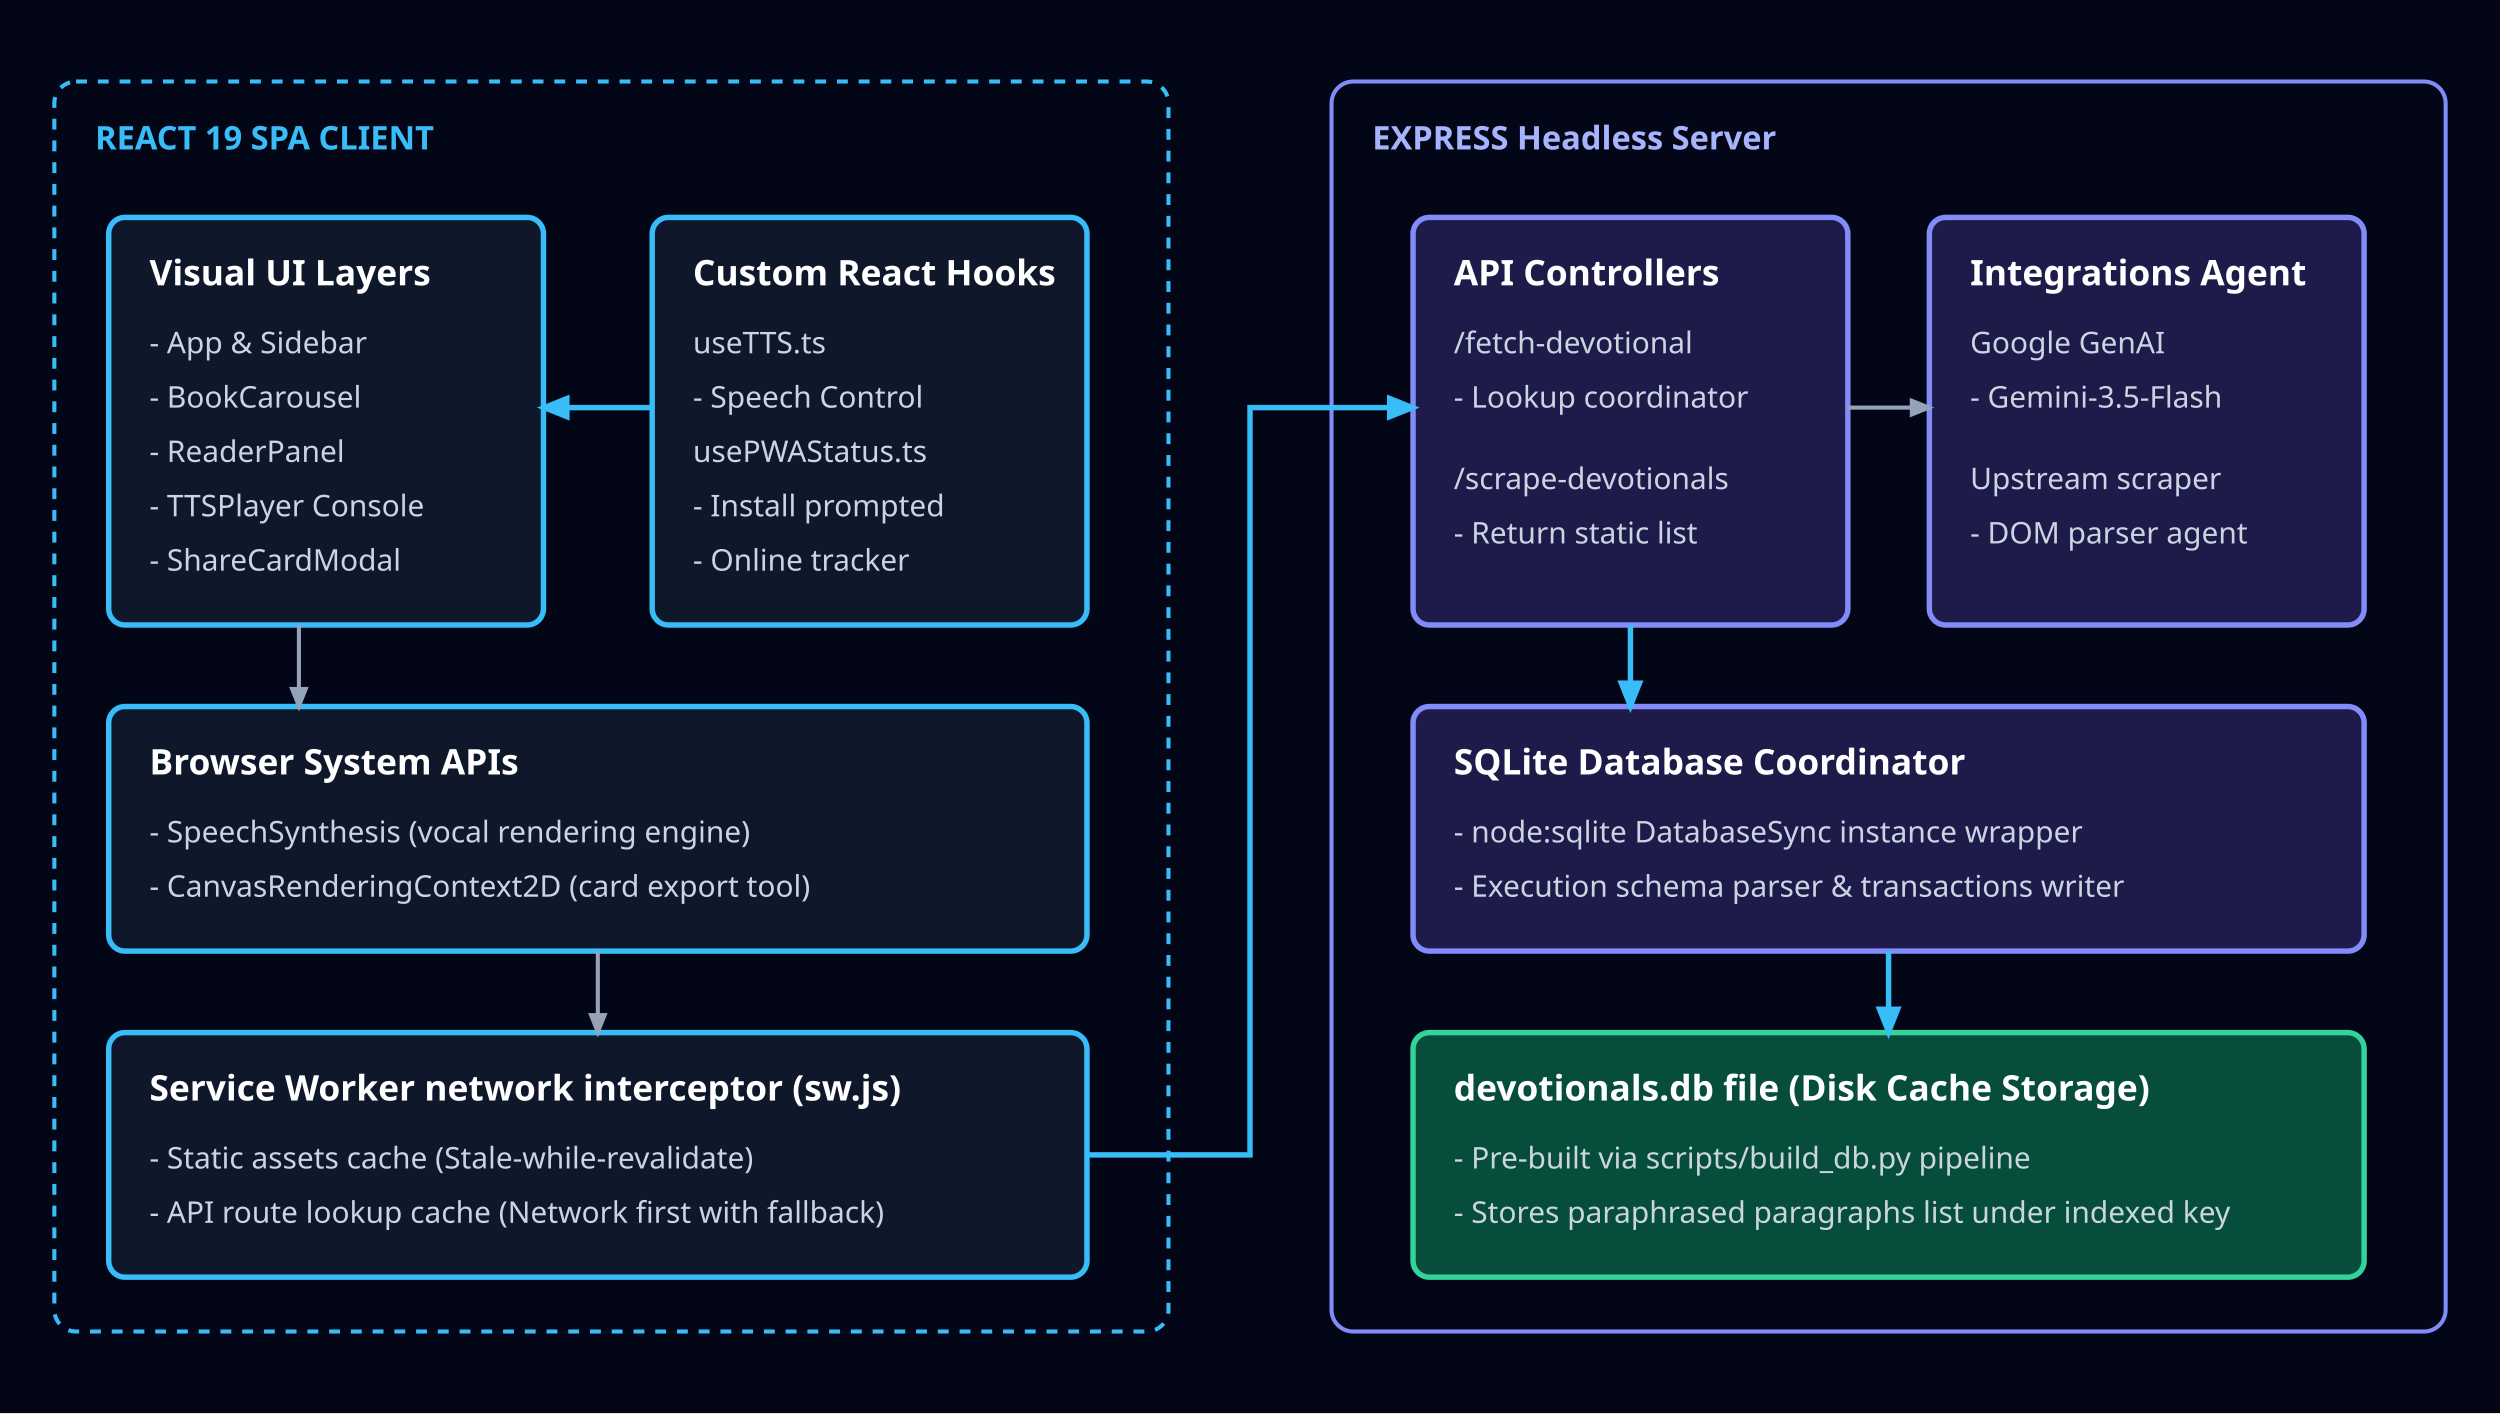
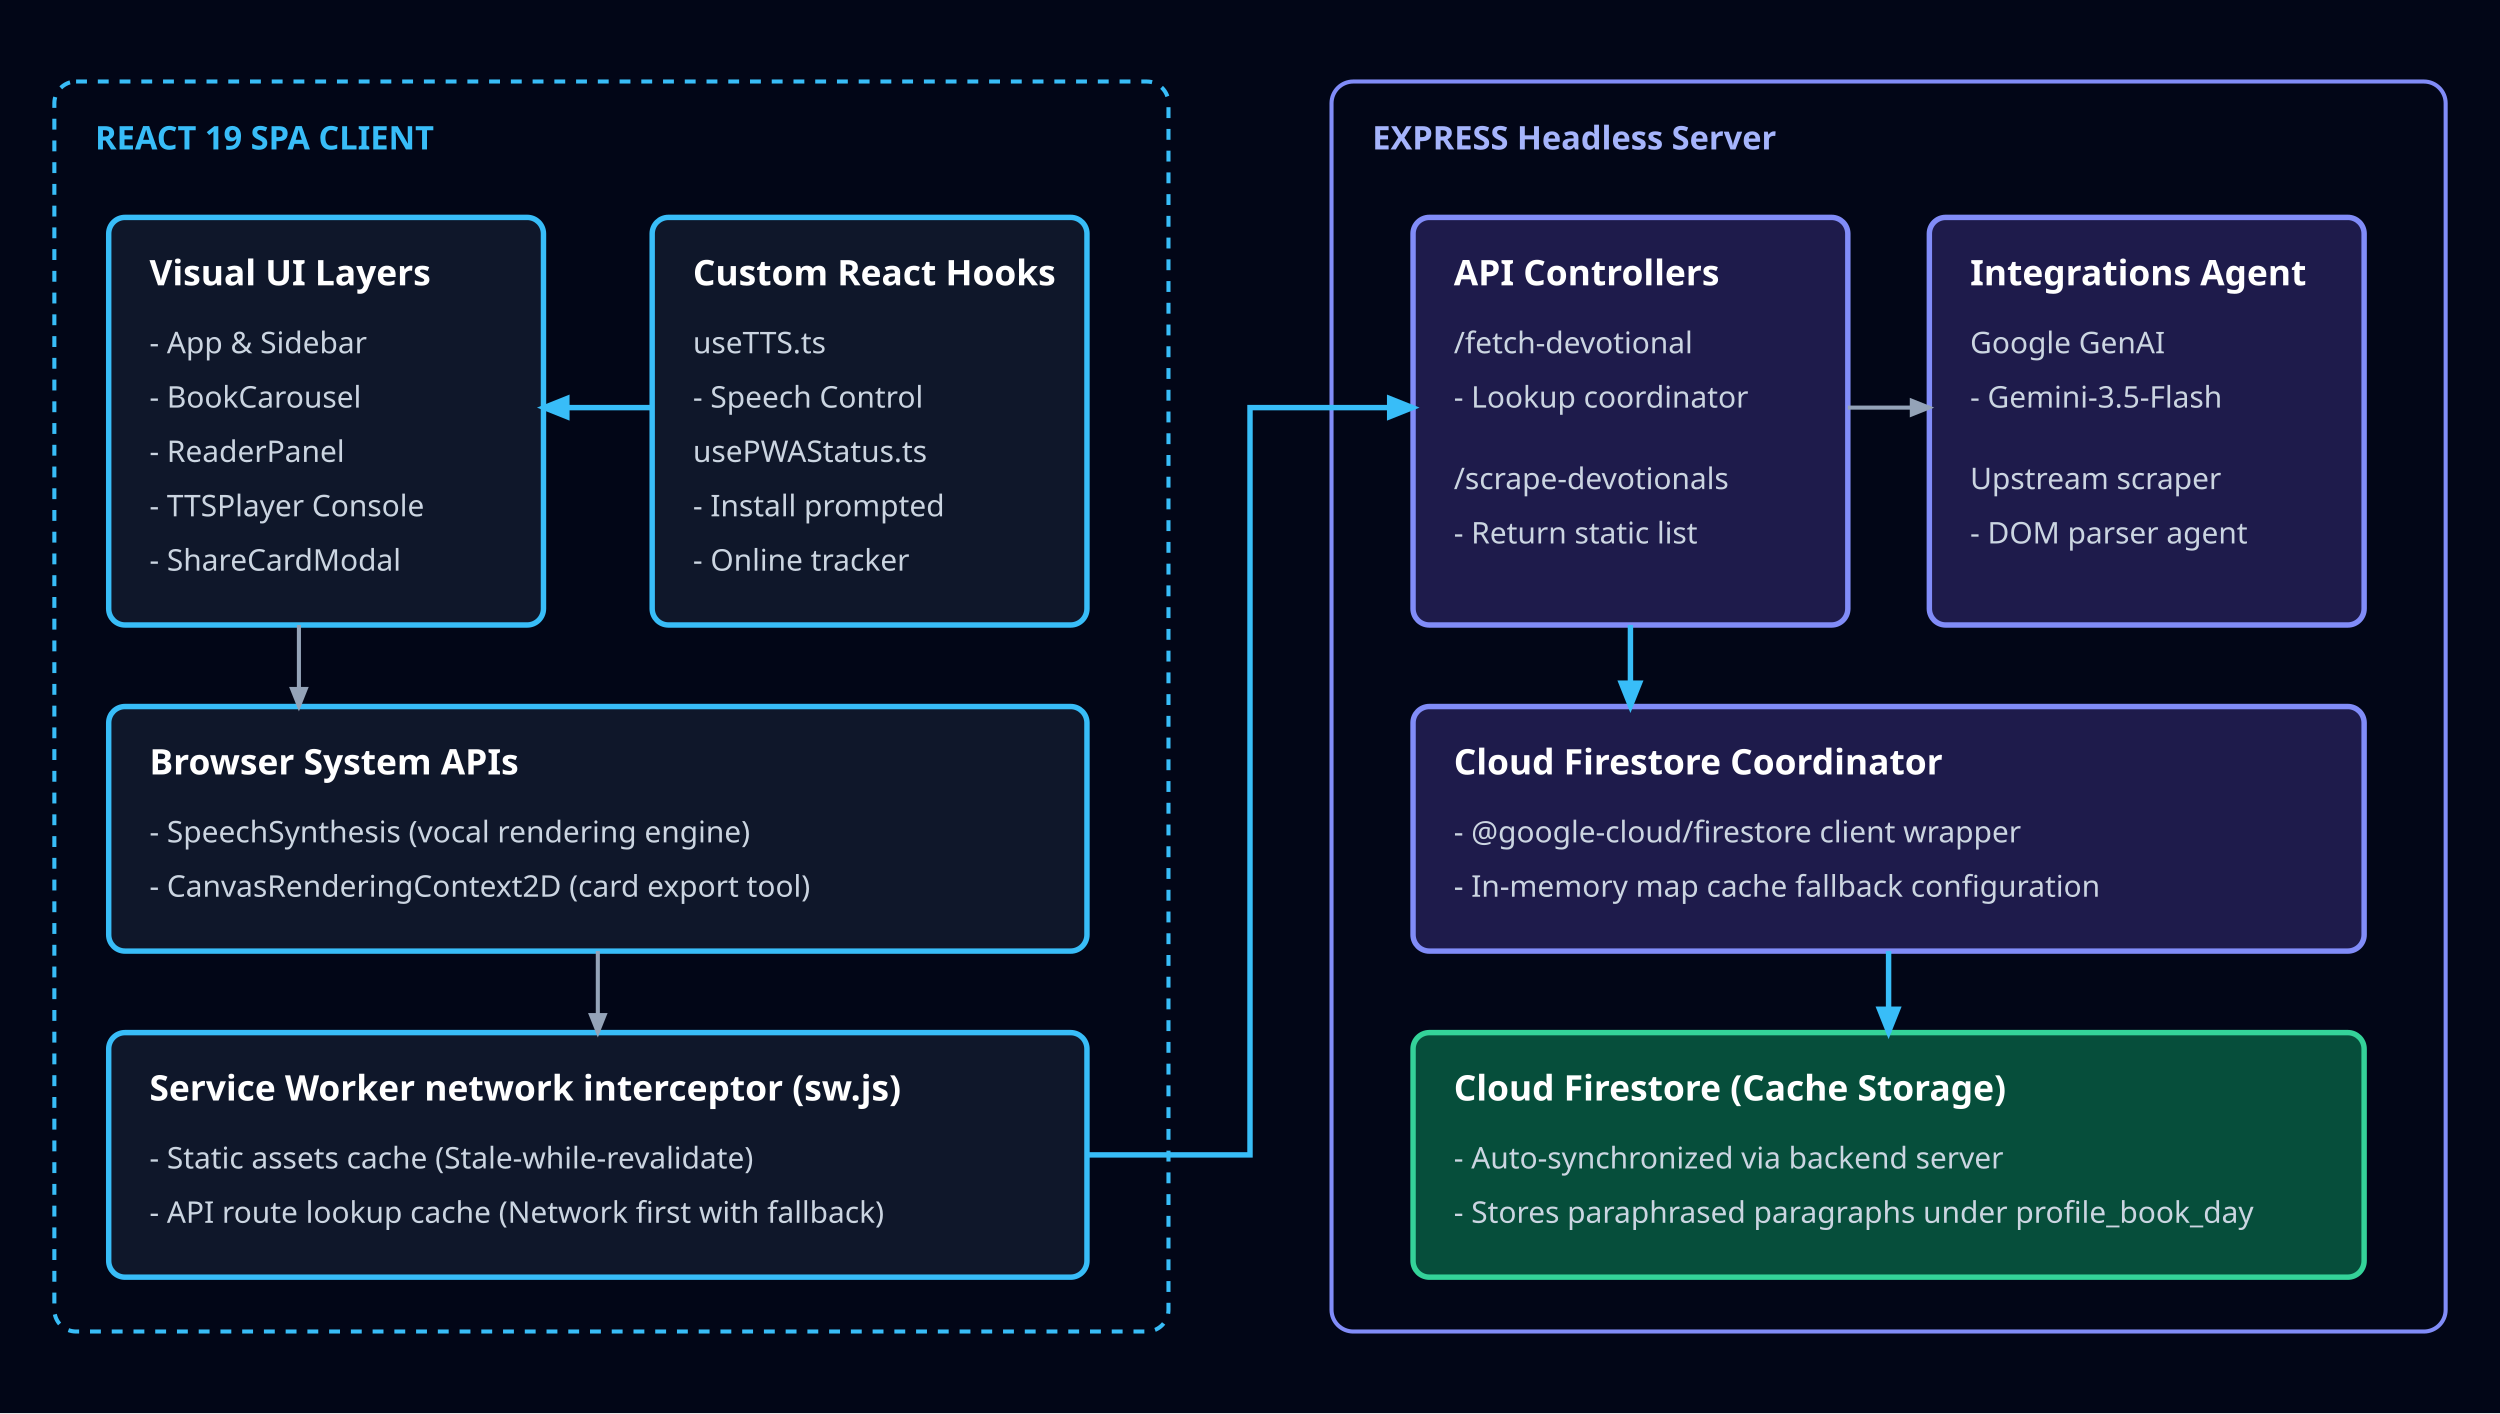
<svg xmlns="http://www.w3.org/2000/svg" viewBox="0 0 920 520" width="100%" height="100%">
  <defs>
    <style>
      .bg { fill: #020617; }
      .b-c { fill: #0f172a; stroke: #38bdf8; stroke-width: 2; }
      .b-s { fill: #1e1b4b; stroke: #818cf8; stroke-width: 2; }
      .b-d { fill: #064e3b; stroke: #34d399; stroke-width: 2; }
      .t-t { font-family: system-ui, sans-serif; font-size: 13px; font-weight: bold; fill: #ffffff; }
      .t-b { font-family: system-ui, sans-serif; font-size: 11px; fill: #cbd5e1; }
      .t-ac { font-family: system-ui, sans-serif; font-size: 12px; font-weight: bold; fill: #38bdf8; }
      .t-as { font-family: system-ui, sans-serif; font-size: 12px; font-weight: bold; fill: #a5b4fc; }
      .al { stroke: #94a3b8; stroke-width: 1.5; fill: none; }
      .al-a { stroke: #38bdf8; stroke-width: 2; fill: none; }
    </style>
    <marker id="arrow" viewBox="0 0 10 10" refX="8" refY="5" markerWidth="6" markerHeight="6" orient="auto-start-reverse">
      <path d="M 0 1 L 10 5 L 0 9 z" fill="#94a3b8" />
    </marker>
    <marker id="arrow-active" viewBox="0 0 10 10" refX="8" refY="5" markerWidth="6" markerHeight="6" orient="auto-start-reverse">
      <path d="M 0 1 L 10 5 L 0 9 z" fill="#38bdf8" />
    </marker>
  </defs>
  <rect width="100%" height="100%" class="bg" />
  <rect x="20" y="30" width="410" height="460" rx="8" fill="none" stroke="#38bdf8" stroke-width="1.5" stroke-dasharray="4,4" />
  <text x="35" y="55" class="t-ac">REACT 19 SPA CLIENT</text>
  <rect x="490" y="30" width="410" height="460" rx="8" fill="none" stroke="#818cf8" stroke-width="1.5" />
  <text x="505" y="55" class="t-as">EXPRESS Headless Server</text>
  <rect x="40" y="80" width="160" height="150" rx="6" class="b-c" />
  <text x="55" y="105" class="t-t">Visual UI Layers</text>
  <text x="55" y="130" class="t-b">- App &amp; Sidebar</text>
  <text x="55" y="150" class="t-b">- BookCarousel</text>
  <text x="55" y="170" class="t-b">- ReaderPanel</text>
  <text x="55" y="190" class="t-b">- TTSPlayer Console</text>
  <text x="55" y="210" class="t-b">- ShareCardModal</text>
  <rect x="240" y="80" width="160" height="150" rx="6" class="b-c" />
  <text x="255" y="105" class="t-t">Custom React Hooks</text>
  <text x="255" y="130" class="t-b" fill="#38bdf8">useTTS.ts</text>
  <text x="255" y="150" class="t-b">- Speech Control</text>
  <text x="255" y="170" class="t-b" fill="#38bdf8">usePWAStatus.ts</text>
  <text x="255" y="190" class="t-b">- Install prompted</text>
  <text x="255" y="210" class="t-b">- Online tracker</text>
  <rect x="40" y="260" width="360" height="90" rx="6" class="b-c" />
  <text x="55" y="285" class="t-t">Browser System APIs</text>
  <text x="55" y="310" class="t-b">- SpeechSynthesis (vocal rendering engine)</text>
  <text x="55" y="330" class="t-b">- CanvasRenderingContext2D (card export tool)</text>
  <rect x="40" y="380" width="360" height="90" rx="6" class="b-c" />
  <text x="55" y="405" class="t-t">Service Worker network interceptor (sw.js)</text>
  <text x="55" y="430" class="t-b">- Static assets cache (Stale-while-revalidate)</text>
  <text x="55" y="450" class="t-b">- API route lookup cache (Network first with fallback)</text>
  <rect x="520" y="80" width="160" height="150" rx="6" class="b-s" />
  <text x="535" y="105" class="t-t">API Controllers</text>
  <text x="535" y="130" class="t-b" fill="#a5b4fc">/fetch-devotional</text>
  <text x="535" y="150" class="t-b">- Lookup coordinator</text>
  <text x="535" y="180" class="t-b" fill="#a5b4fc">/scrape-devotionals</text>
  <text x="535" y="200" class="t-b">- Return static list</text>
  <rect x="710" y="80" width="160" height="150" rx="6" class="b-s" />
  <text x="725" y="105" class="t-t">Integrations Agent</text>
  <text x="725" y="130" class="t-b" fill="#fde047">Google GenAI</text>
  <text x="725" y="150" class="t-b">- Gemini-3.5-Flash</text>
  <text x="725" y="180" class="t-b" fill="#fbbf24">Upstream scraper</text>
  <text x="725" y="200" class="t-b">- DOM parser agent</text>
  <rect x="520" y="260" width="350" height="90" rx="6" class="b-s" />
-   <text x="535" y="285" class="t-t">SQLite Database Coordinator</text>
-   <text x="535" y="310" class="t-b">- node:sqlite DatabaseSync instance wrapper</text>
-   <text x="535" y="330" class="t-b">- Execution schema parser &amp; transactions writer</text>
+   <text x="535" y="285" class="t-t">Cloud Firestore Coordinator</text>
+   <text x="535" y="310" class="t-b">- @google-cloud/firestore client wrapper</text>
+   <text x="535" y="330" class="t-b">- In-memory map cache fallback configuration</text>
  <rect x="520" y="380" width="350" height="90" rx="6" class="b-d" />
-   <text x="535" y="405" class="t-t" fill="#34d399">devotionals.db file (Disk Cache Storage)</text>
-   <text x="535" y="430" class="t-b">- Pre-built via scripts/build_db.py pipeline</text>
-   <text x="535" y="450" class="t-b">- Stores paraphrased paragraphs list under indexed key</text>
+   <text x="535" y="405" class="t-t" fill="#34d399">Cloud Firestore (Cache Storage)</text>
+   <text x="535" y="430" class="t-b">- Auto-synchronized via backend server</text>
+   <text x="535" y="450" class="t-b">- Stores paraphrased paragraphs under profile_book_day</text>
  <path d="M 240 150 L 200 150" class="al-a" marker-end="url(#arrow-active)" />
  <path d="M 110 230 L 110 260" class="al" marker-end="url(#arrow)" />
  <path d="M 220 350 L 220 380" class="al" marker-end="url(#arrow)" />
  <path d="M 400 425 L 460 425 L 460 150 L 520 150" class="al-a" marker-end="url(#arrow-active)" />
  <path d="M 600 230 L 600 260" class="al-a" marker-end="url(#arrow-active)" />
  <path d="M 680 150 L 710 150" class="al" marker-end="url(#arrow)" />
  <path d="M 695 350 L 695 380" class="al-a" marker-end="url(#arrow-active)" />
</svg>
